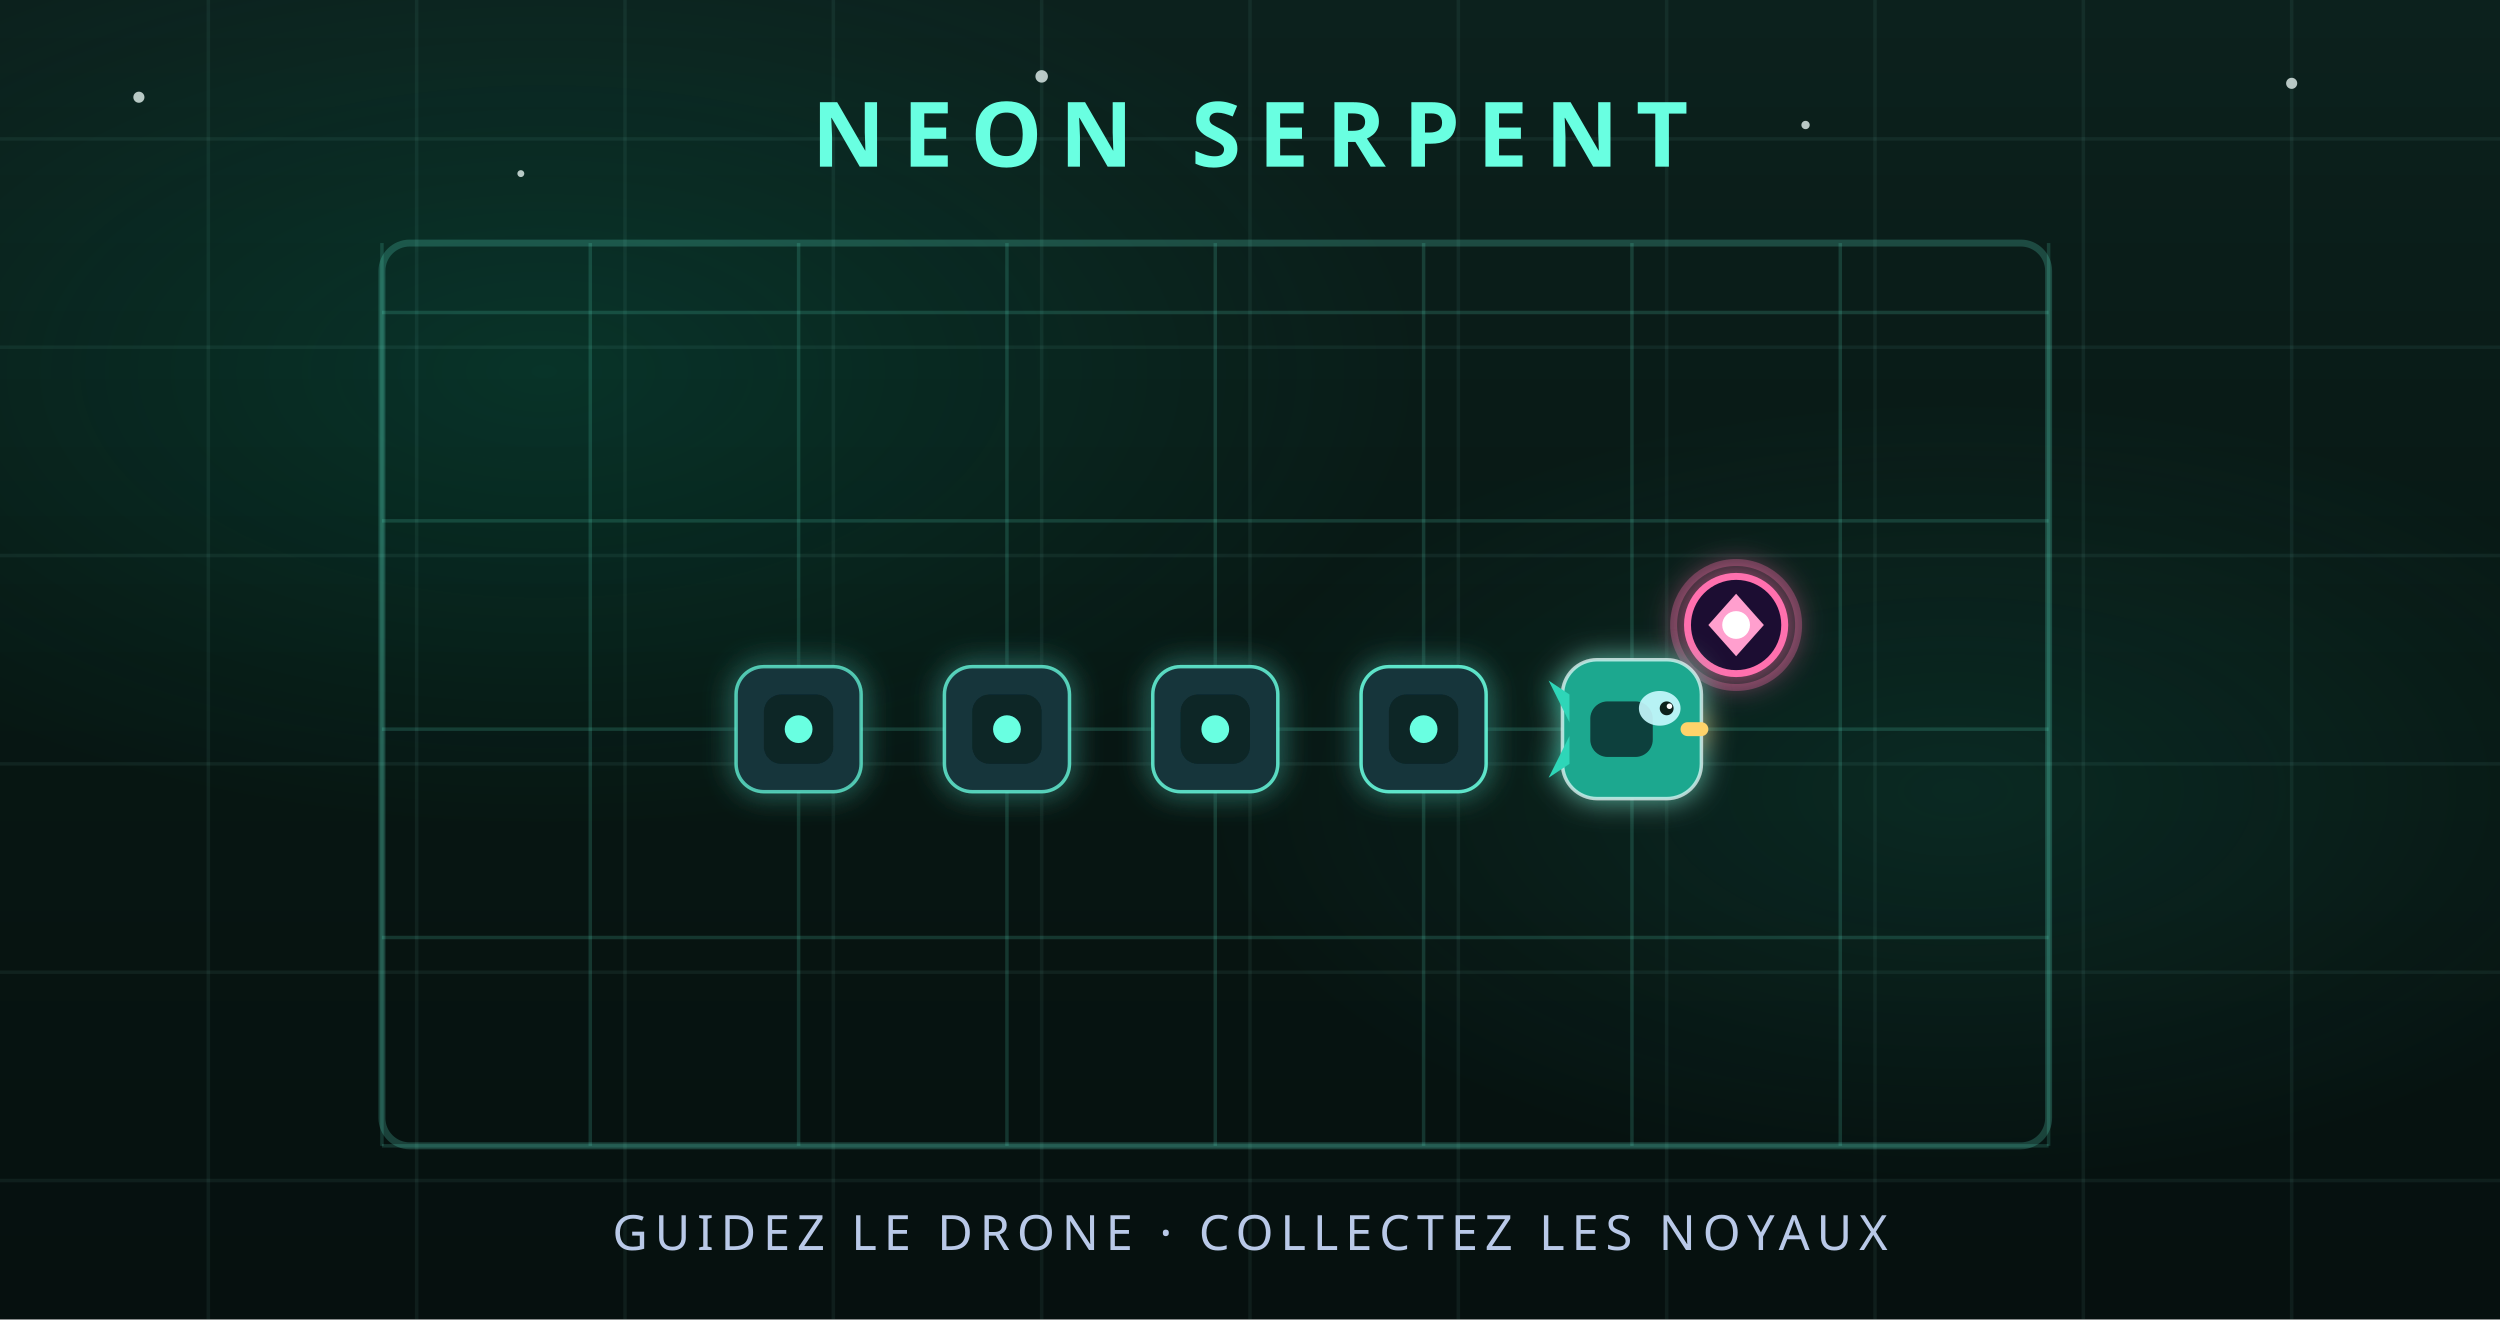
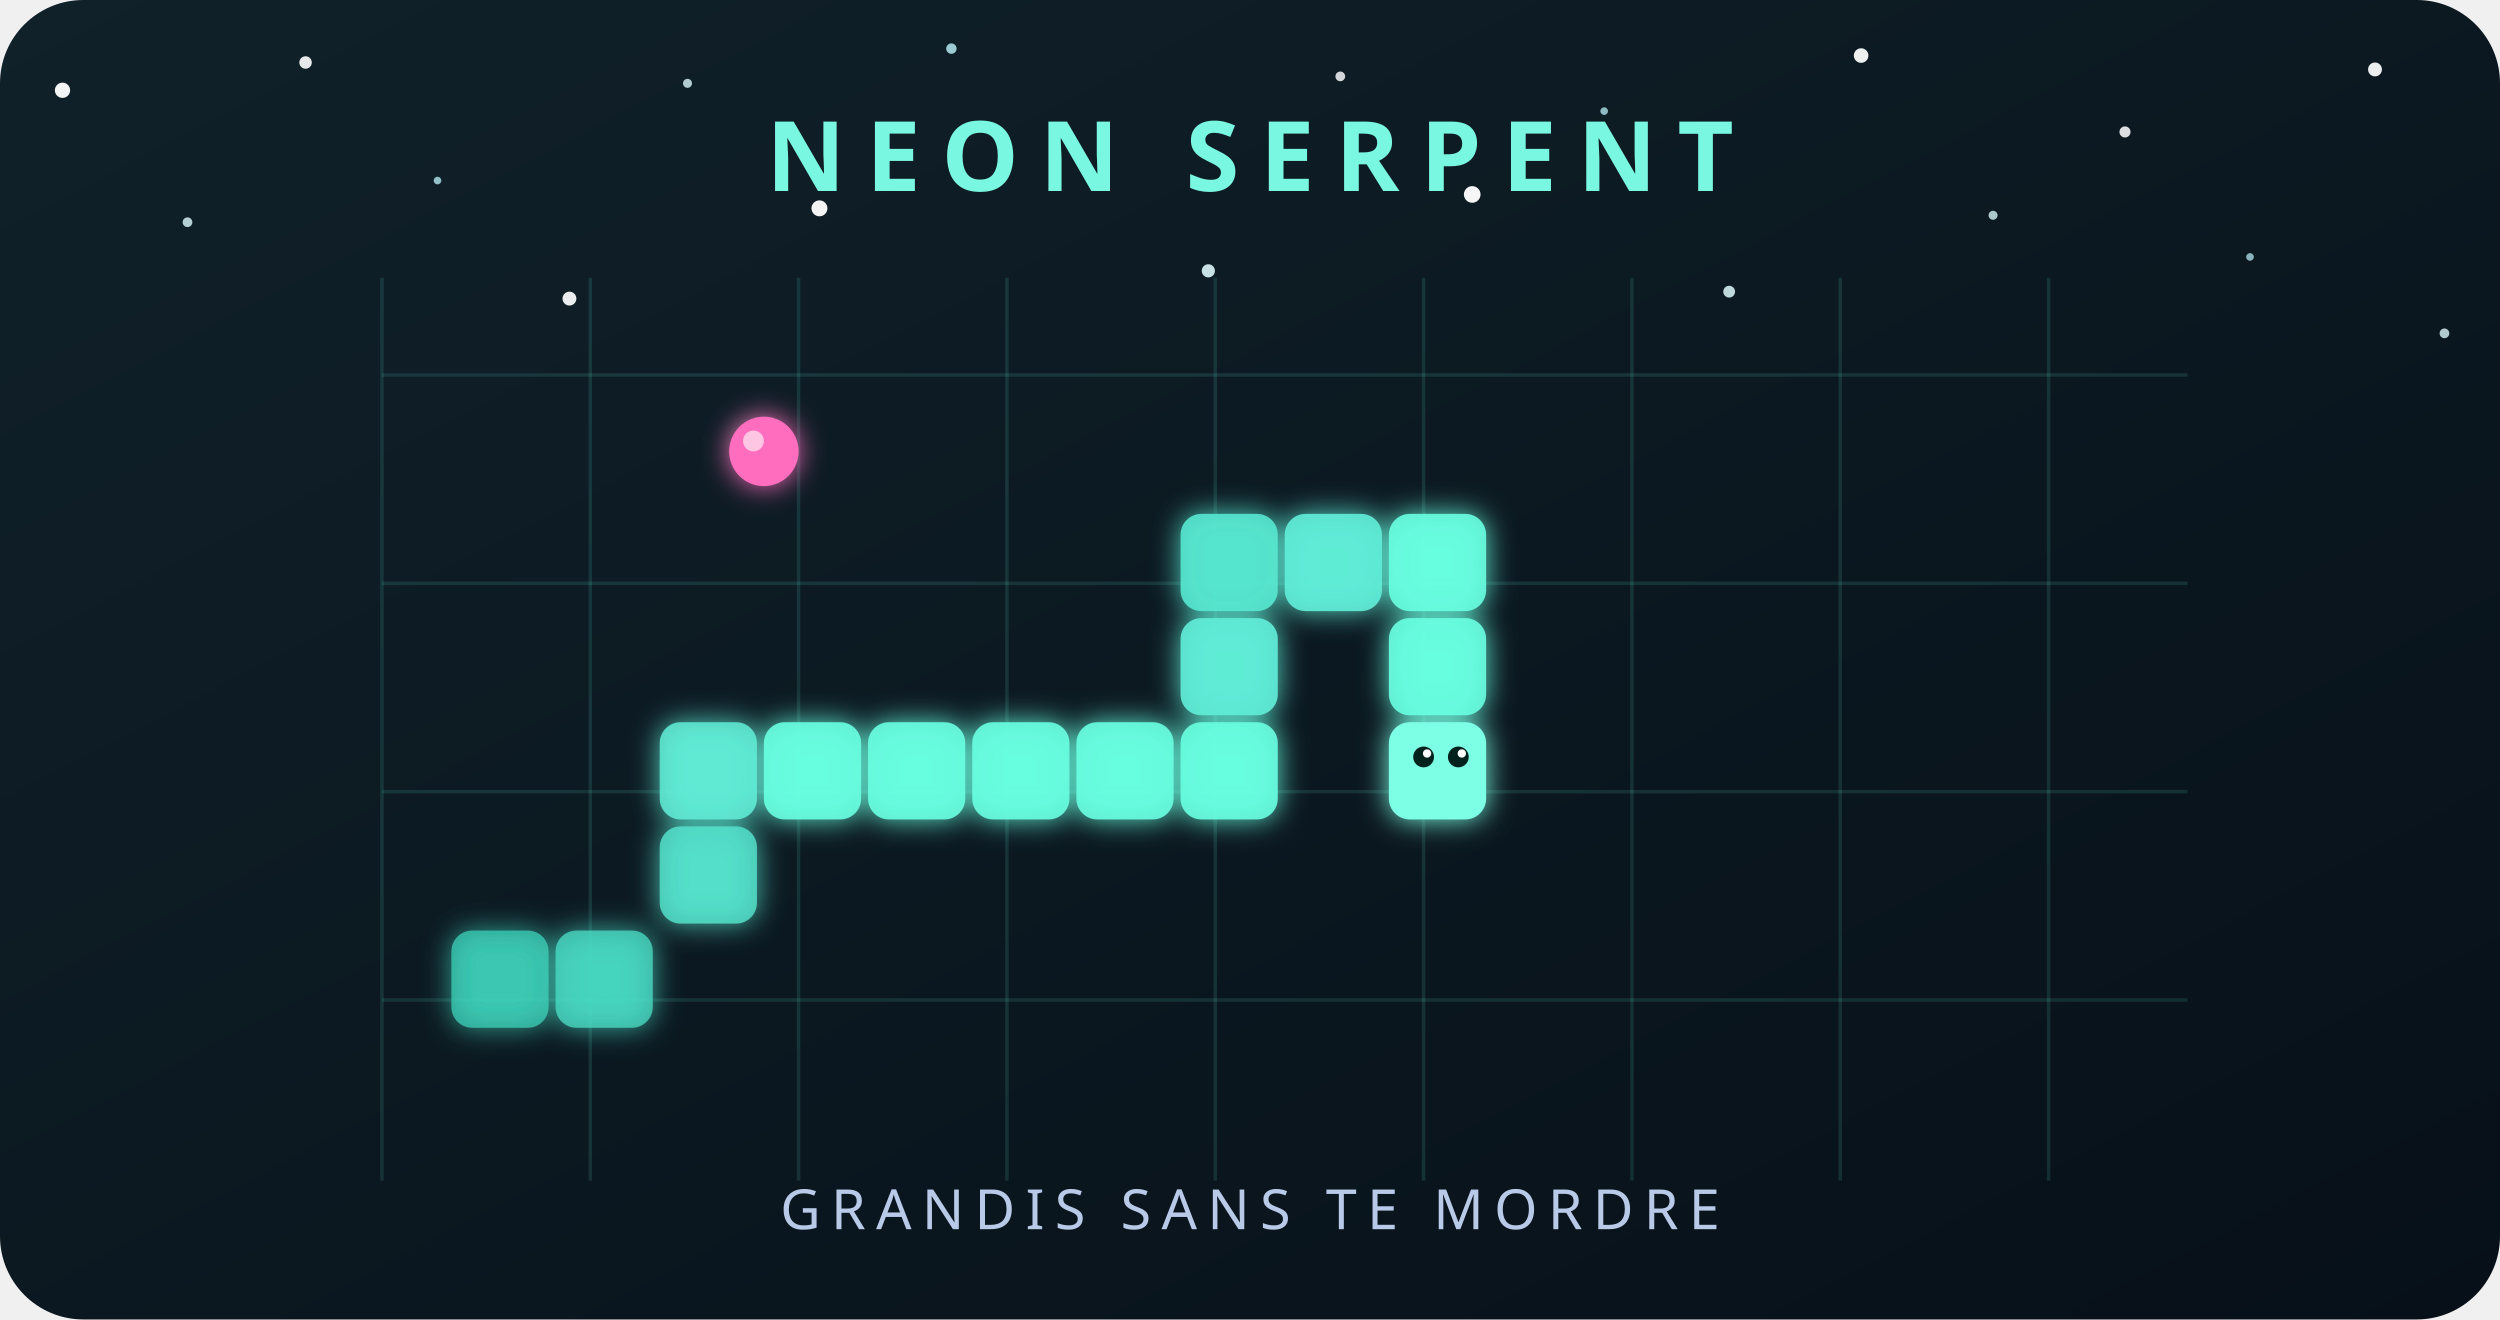
<svg xmlns="http://www.w3.org/2000/svg" viewBox="0 0 720 380" role="img" aria-labelledby="title desc">
  <defs>
-     <linearGradient id="bg" x1="0" y1="0" x2="0" y2="1">
-       <stop offset="0" stop-color="#0c211d" />
-       <stop offset="0.52" stop-color="#071713" />
-       <stop offset="1" stop-color="#06100f" />
+     <linearGradient id="bg" x1="0" y1="0" x2="1" y2="1">
+       <stop offset="0" stop-color="#10212a" />
+       <stop offset="1" stop-color="#071018" />
    </linearGradient>
-     <radialGradient id="neb1" cx="22%" cy="28%" r="35%">
-       <stop offset="0" stop-color="#00e0a5" stop-opacity="0.12" />
-       <stop offset="1" stop-color="#00e0a5" stop-opacity="0" />
-     </radialGradient>
-     <radialGradient id="neb2" cx="78%" cy="60%" r="30%">
-       <stop offset="0" stop-color="#24b99b" stop-opacity="0.12" />
-       <stop offset="1" stop-color="#24b99b" stop-opacity="0" />
-     </radialGradient>
-     <filter id="glow" x="-40%" y="-40%" width="180%" height="180%">
+     <filter id="g" x="-40%" y="-40%" width="180%" height="180%">
      <feGaussianBlur stdDeviation="4" result="b" />
      <feMerge>
        <feMergeNode in="b" />
        <feMergeNode in="SourceGraphic" />
      </feMerge>
    </filter>
  </defs>
-   <rect width="720" height="380" fill="url(#bg)" />
-   <rect width="720" height="380" fill="url(#neb1)" />
-   <rect width="720" height="380" fill="url(#neb2)" />
-   <g stroke="#9bfff0" stroke-opacity="0.06" stroke-width="1">
-     <path d="M0 40H720M0 100H720M0 160H720M0 220H720M0 280H720M0 340H720" />
-     <path d="M60 0V380M120 0V380M180 0V380M240 0V380M300 0V380M360 0V380M420 0V380M480 0V380M540 0V380M600 0V380M660 0V380" />
+   <rect width="720" height="380" rx="24" fill="url(#bg)" />
+   <g class="stars" aria-hidden="true">
+     <circle cx="18" cy="26" r="2.2" fill="#ffffff" opacity="0.95" />
+     <circle cx="54" cy="64" r="1.4" fill="#dffcff" opacity="0.8" />
+     <circle cx="88" cy="18" r="1.8" fill="#ffffff" opacity="0.9" />
+     <circle cx="126" cy="52" r="1.1" fill="#bff6ff" opacity="0.75" />
+     <circle cx="164" cy="86" r="2.0" fill="#ffffff" opacity="0.92" />
+     <circle cx="198" cy="24" r="1.3" fill="#dffcff" opacity="0.78" />
+     <circle cx="236" cy="60" r="2.3" fill="#ffffff" opacity="0.95" />
+     <circle cx="274" cy="14" r="1.5" fill="#bff6ff" opacity="0.8" />
+     <circle cx="312" cy="46" r="1.0" fill="#ffffff" opacity="0.7" />
+     <circle cx="348" cy="78" r="1.9" fill="#dffcff" opacity="0.88" />
+     <circle cx="386" cy="22" r="1.4" fill="#ffffff" opacity="0.82" />
+     <circle cx="424" cy="56" r="2.4" fill="#ffffff" opacity="0.96" />
+     <circle cx="462" cy="32" r="1.1" fill="#bff6ff" opacity="0.72" />
+     <circle cx="498" cy="84" r="1.7" fill="#dffcff" opacity="0.84" />
+     <circle cx="536" cy="16" r="2.1" fill="#ffffff" opacity="0.93" />
+     <circle cx="574" cy="62" r="1.3" fill="#dffcff" opacity="0.76" />
+     <circle cx="612" cy="38" r="1.6" fill="#ffffff" opacity="0.86" />
+     <circle cx="648" cy="74" r="1.1" fill="#bff6ff" opacity="0.7" />
+     <circle cx="684" cy="20" r="2.0" fill="#ffffff" opacity="0.92" />
+     <circle cx="704" cy="96" r="1.4" fill="#dffcff" opacity="0.78" />
  </g>
-   <g fill="#f2fffc" opacity="0.75">
-     <circle cx="40" cy="28" r="1.6" />
-     <circle cx="150" cy="50" r="1" />
-     <circle cx="300" cy="22" r="1.8" />
-     <circle cx="520" cy="36" r="1.2" />
-     <circle cx="660" cy="24" r="1.6" />
+   <g stroke="#69ffe1" stroke-opacity=".12" stroke-width="1">
+     <path d="M110 80v260M170 80v260M230 80v260M290 80v260M350 80v260M410 80v260M470 80v260M530 80v260M590 80v260" />
+     <path d="M110 108h520M110 168h520M110 228h520M110 288h520" />
  </g>
-   <g stroke="#69ffe1" stroke-opacity="0.15" stroke-width="1">
-     <path d="M110 70v260M170 70v260M230 70v260M290 70v260M350 70v260M410 70v260M470 70v260M530 70v260M590 70v260" />
-     <path d="M110 90h480M110 150h480M110 210h480M110 270h480M110 330h480" />
+   <g filter="url(#g)">
+     <rect x="130" y="268" width="28" height="28" rx="6" fill="#3fd9c0" opacity="0.7" />
+     <rect x="160" y="268" width="28" height="28" rx="6" fill="#4ae0c8" opacity="0.75" />
+     <rect x="190" y="238" width="28" height="28" rx="6" fill="#56e7d0" opacity="0.8" />
+     <rect x="190" y="208" width="28" height="28" rx="6" fill="#60eed8" opacity="0.85" />
+     <rect x="220" y="208" width="28" height="28" rx="6" fill="#69ffe1" opacity="0.9" />
+     <rect x="250" y="208" width="28" height="28" rx="6" fill="#69ffe1" opacity="0.9" />
+     <rect x="280" y="208" width="28" height="28" rx="6" fill="#69ffe1" opacity="0.9" />
+     <rect x="310" y="208" width="28" height="28" rx="6" fill="#69ffe1" opacity="0.9" />
+     <rect x="340" y="208" width="28" height="28" rx="6" fill="#69ffe1" opacity="0.9" />
+     <rect x="340" y="178" width="28" height="28" rx="6" fill="#60eed8" opacity="0.9" />
+     <rect x="340" y="148" width="28" height="28" rx="6" fill="#56e7d0" opacity="0.9" />
+     <rect x="370" y="148" width="28" height="28" rx="6" fill="#60eed8" opacity="0.9" />
+     <rect x="400" y="148" width="28" height="28" rx="6" fill="#69ffe1" opacity="0.9" />
+     <rect x="400" y="178" width="28" height="28" rx="6" fill="#69ffe1" opacity="0.9" />
+     <rect x="400" y="208" width="28" height="28" rx="6" fill="#7bffe5" />
+     <circle cx="410" cy="218" r="3" fill="#06231d" />
+     <circle cx="420" cy="218" r="3" fill="#06231d" />
+     <circle cx="411" cy="217" r="1.2" fill="#fff" />
+     <circle cx="421" cy="217" r="1.2" fill="#fff" />
  </g>
-   <rect x="110" y="70" width="480" height="260" rx="8" fill="none" stroke="#69ffe1" stroke-opacity="0.2" stroke-width="2" />
-   <text x="360" y="48" text-anchor="middle" fill="#69ffe1" font-family="system-ui,'Space Grotesk',sans-serif" font-weight="800" font-size="26" letter-spacing="5">NEON SERPENT</text>
-   <g transform="translate(500,180)" filter="url(#glow)">
-     <circle cx="0" cy="0" r="14" fill="#1a1030" stroke="#ff6fae" stroke-width="2" />
-     <polygon points="0,-9 8,0 0,9 -8,0" fill="#ff9fce" />
-     <circle cx="0" cy="0" r="4" fill="#fff" />
-     <circle cx="0" cy="0" r="18" fill="none" stroke="#ff6fae" stroke-opacity="0.3" stroke-width="2" />
+   <g transform="translate(220 130)" filter="url(#g)">
+     <circle cx="0" cy="0" r="10" fill="#ff6dbe" />
+     <circle cx="-3" cy="-3" r="3" fill="#ffdcec" opacity="0.8" />
  </g>
-   <g filter="url(#glow)">
-     <g transform="translate(230,210)">
-       <rect x="-18" y="-18" width="36" height="36" rx="8" fill="#16343a" stroke="#69ffe1" stroke-opacity="0.7" />
-       <rect x="-10" y="-10" width="20" height="20" rx="5" fill="#0b2628" />
-       <circle cx="0" cy="0" r="4" fill="#69ffe1" />
-     </g>
-     <g transform="translate(290,210)">
-       <rect x="-18" y="-18" width="36" height="36" rx="8" fill="#16343a" stroke="#69ffe1" stroke-opacity="0.75" />
-       <rect x="-10" y="-10" width="20" height="20" rx="5" fill="#0b2628" />
-       <circle cx="0" cy="0" r="4" fill="#69ffe1" />
-     </g>
-     <g transform="translate(350,210)">
-       <rect x="-18" y="-18" width="36" height="36" rx="8" fill="#16343a" stroke="#69ffe1" stroke-opacity="0.8" />
-       <rect x="-10" y="-10" width="20" height="20" rx="5" fill="#0b2628" />
-       <circle cx="0" cy="0" r="4" fill="#69ffe1" />
-     </g>
-     <g transform="translate(410,210)">
-       <rect x="-18" y="-18" width="36" height="36" rx="8" fill="#16343a" stroke="#69ffe1" stroke-opacity="0.85" />
-       <rect x="-10" y="-10" width="20" height="20" rx="5" fill="#0b2628" />
-       <circle cx="0" cy="0" r="4" fill="#69ffe1" />
-     </g>
-     <g transform="translate(470,210)">
-       <rect x="-20" y="-20" width="40" height="40" rx="10" fill="#1fa88f" stroke="#eaffff" stroke-opacity="0.7" />
-       <rect x="-12" y="-8" width="18" height="16" rx="5" fill="#0b2628" fill-opacity="0.8" />
-       <ellipse cx="8" cy="-6" rx="6" ry="5" fill="#c8fbff" fill-opacity="0.9" />
-       <circle cx="10" cy="-6" r="2" fill="#10201c" />
-       <circle cx="10.8" cy="-6.6" r="0.8" fill="#fff" />
-       <rect x="14" y="-2" width="8" height="4" rx="2" fill="#ffd36b" />
-       <path d="M-18 -10 L-24 -14 L-18 -2 Z" fill="#2dd6b8" />
-       <path d="M-18 10 L-24 14 L-18 2 Z" fill="#2dd6b8" />
-     </g>
-   </g>
-   <text x="360" y="360" text-anchor="middle" fill="#b9c9e8" font-family="system-ui,'Space Grotesk',sans-serif" font-size="14" letter-spacing="2">GUIDEZ LE DRONE · COLLECTEZ LES NOYAUX</text>
+   <text x="360" y="55" text-anchor="middle" fill="#7af7e0" font-family="system-ui,sans-serif" font-weight="800" font-size="28" letter-spacing="6">NEON SERPENT</text>
+   <text x="360" y="354" text-anchor="middle" fill="#b9c9e8" font-family="system-ui,sans-serif" font-size="16" letter-spacing="3">GRANDIS SANS TE MORDRE</text>
</svg>
